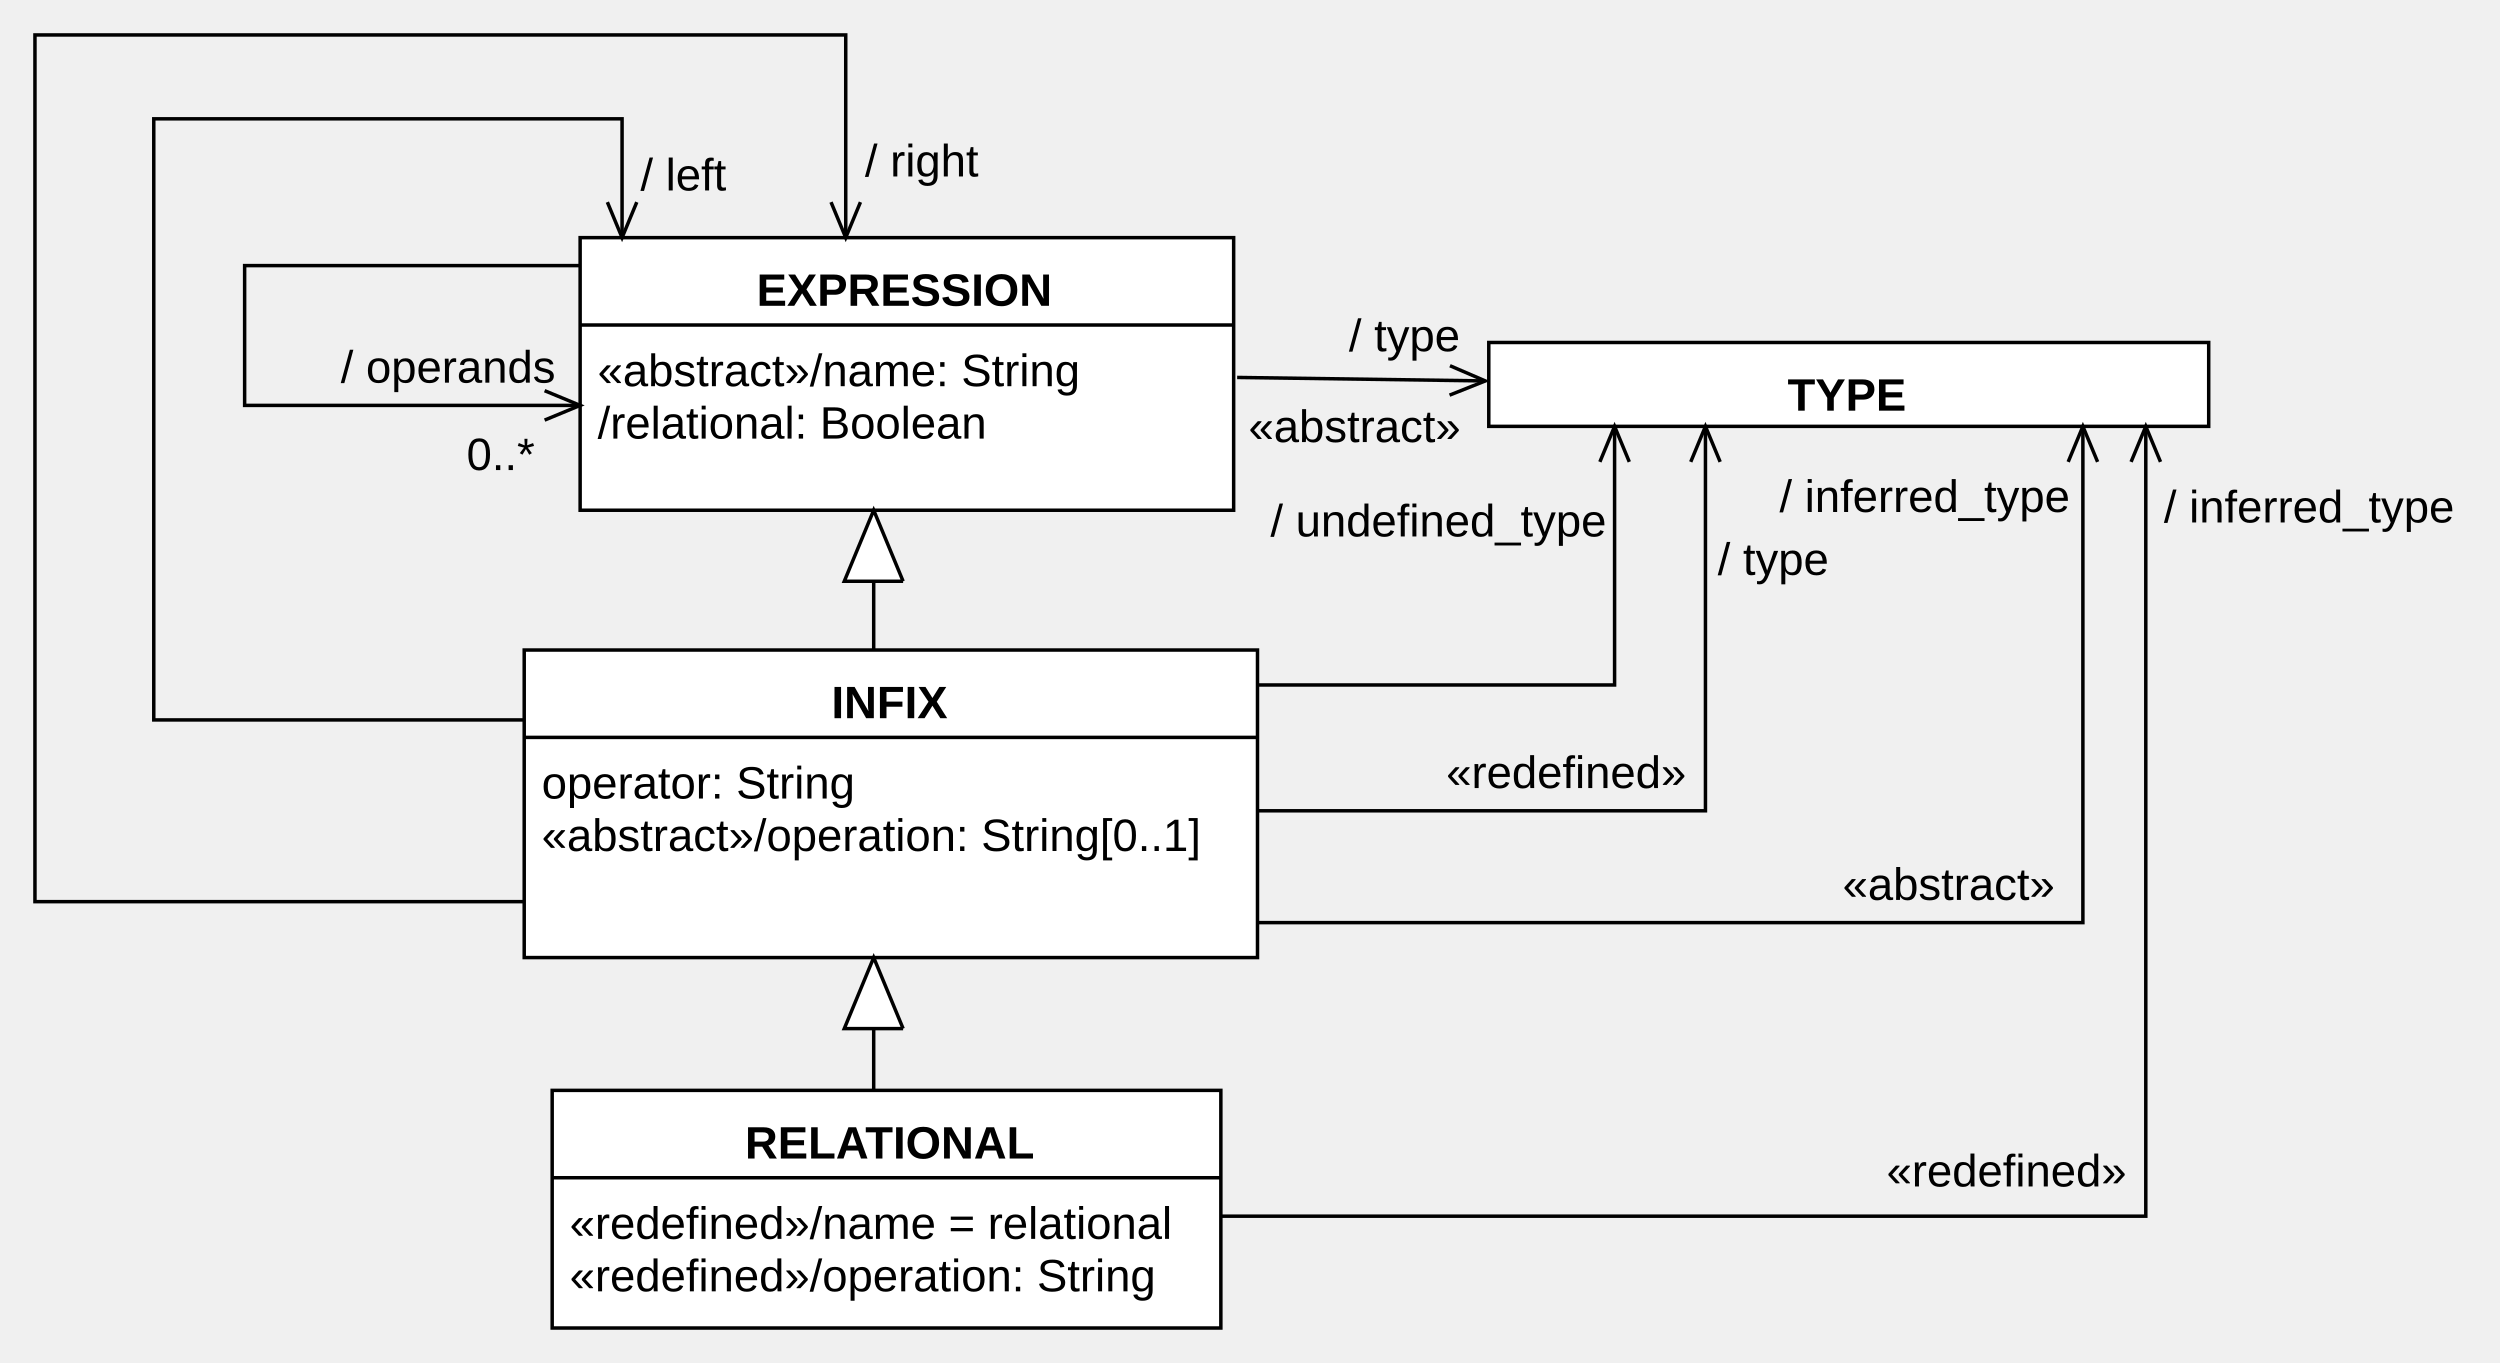
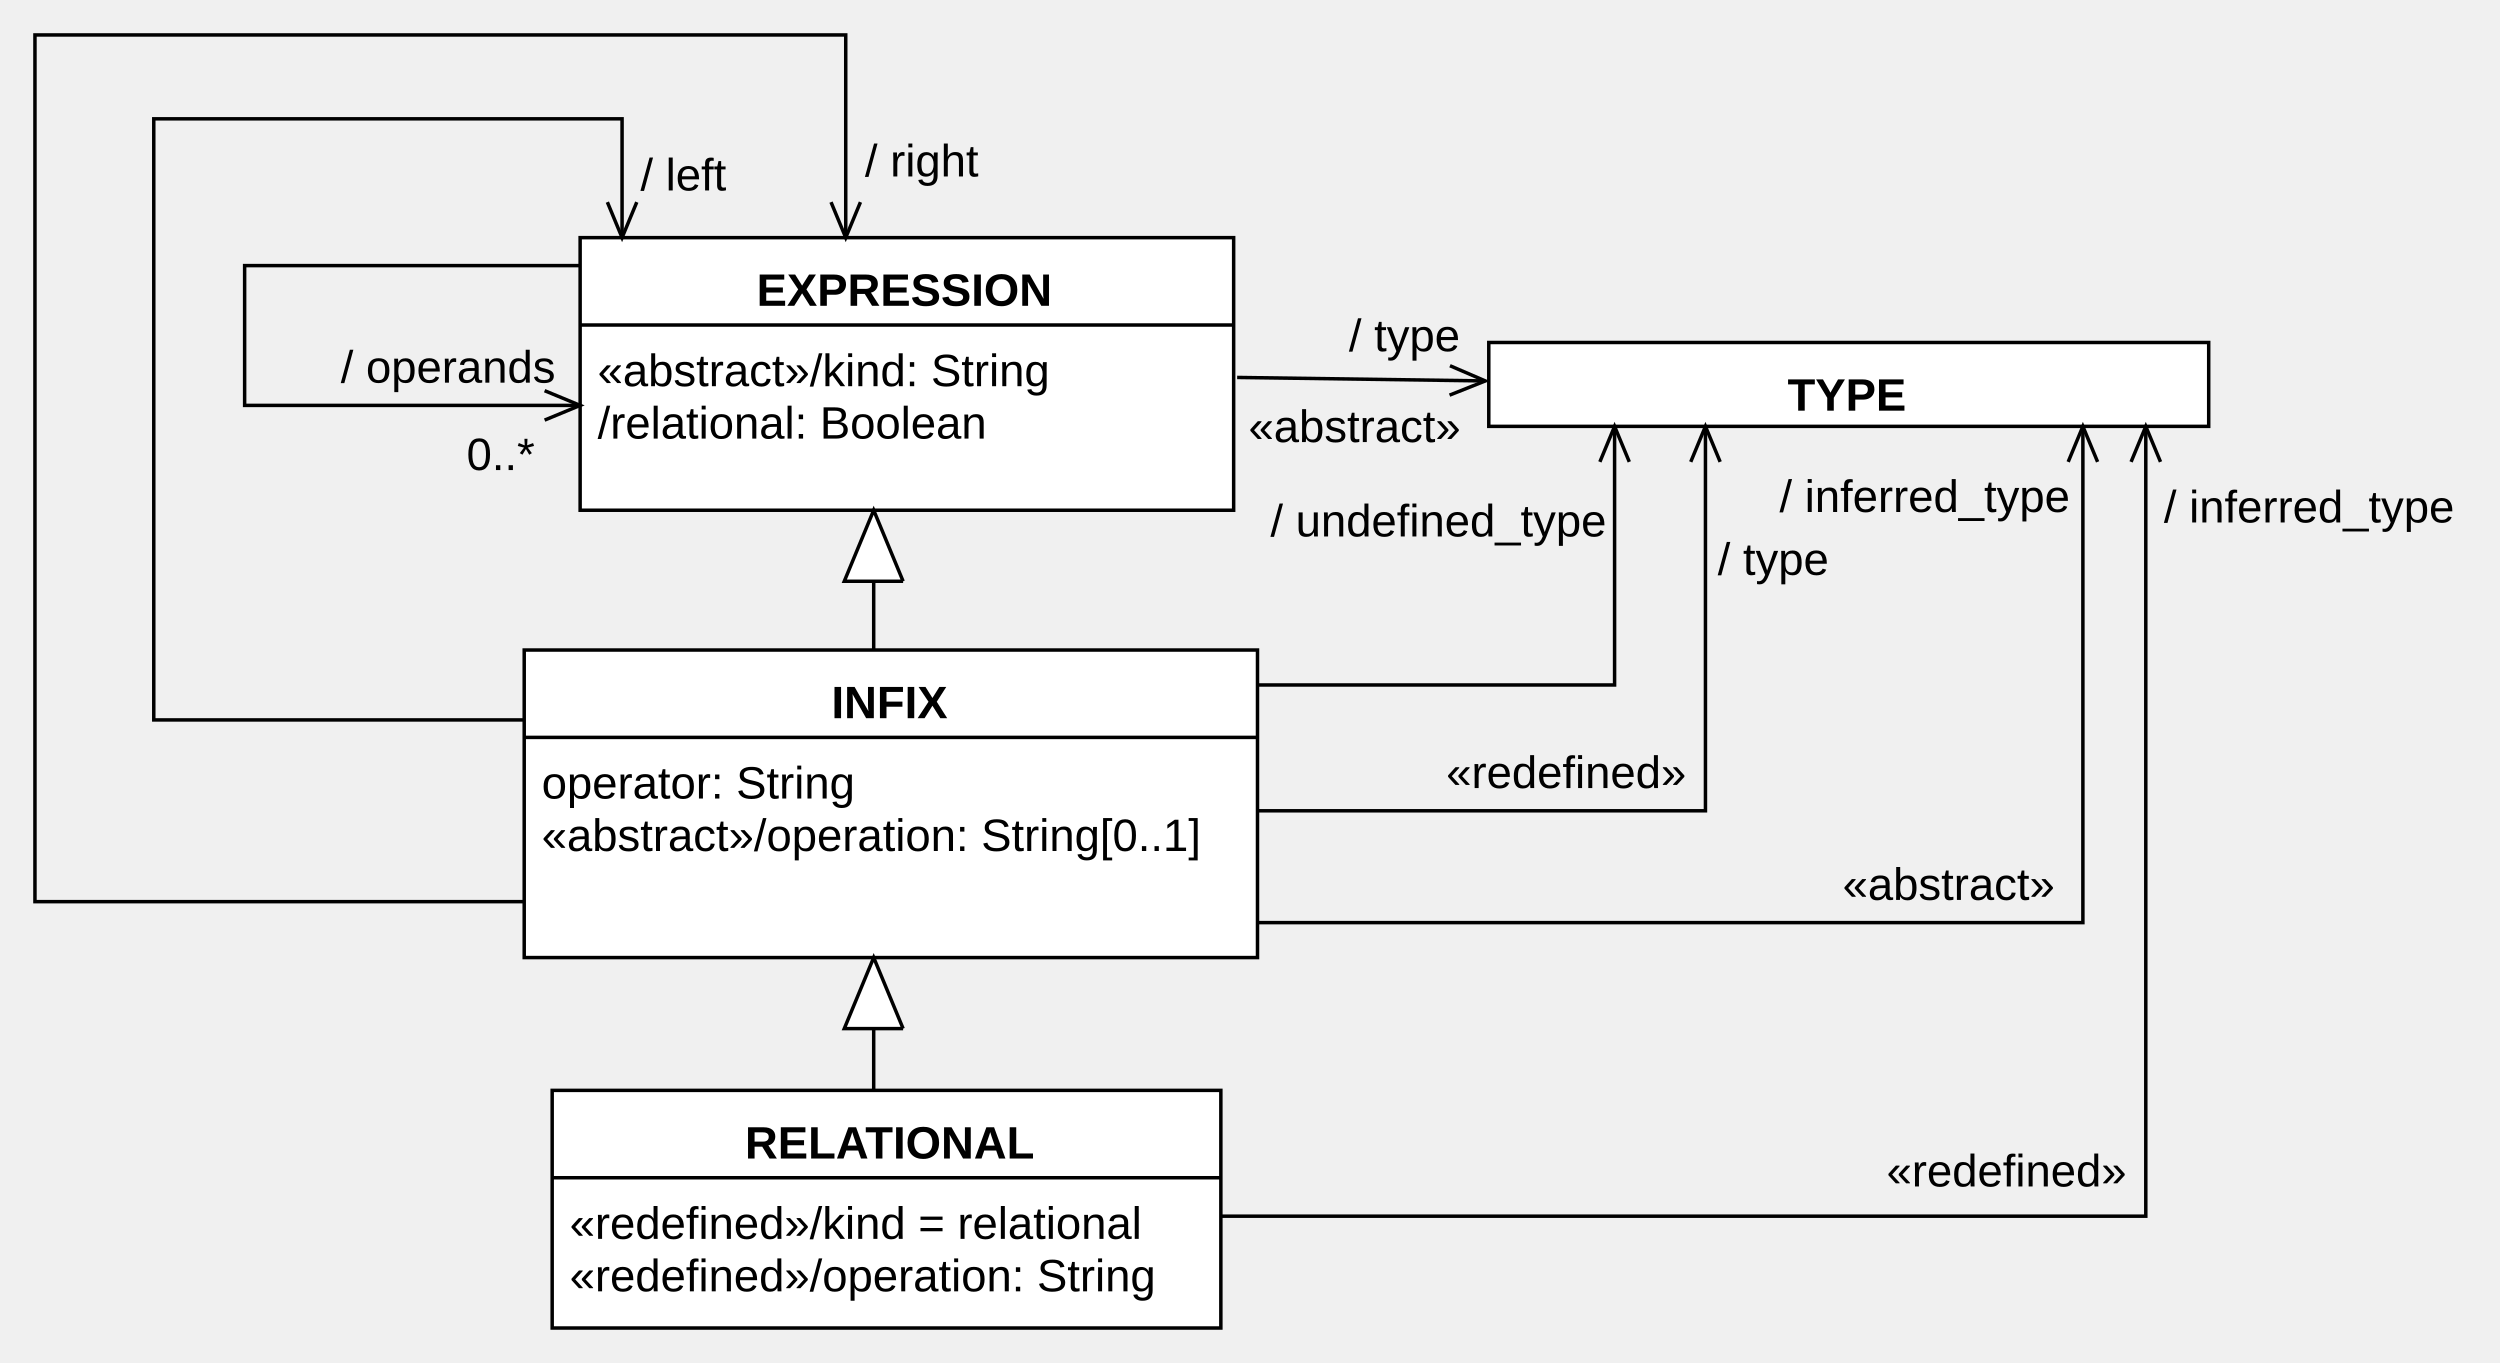
<svg xmlns="http://www.w3.org/2000/svg" version="1.1" width="715.353" height="390">
  <defs />
  <g>
    <g transform="translate(-38,-14) scale(1,1)">
      <rect fill="#ffffff" stroke="none" x="204" y="82" width="187" height="78" />
    </g>
    <g transform="translate(-38,-14) scale(1,1)">
      <path fill="none" stroke="#000000" d="M 204 82 L 391 82 L 391 160 L 204 160 L 204 82 Z Z" stroke-miterlimit="10" />
    </g>
    <g transform="translate(-38,-14) scale(1,1)">
      <path fill="none" stroke="#000000" d="M 204 107 L 391 107" stroke-miterlimit="10" />
    </g>
    <g transform="translate(-38,-14) scale(1,1)">
      <g>
        <path fill="none" stroke="none" />
        <text fill="#000000" stroke="none" font-family="Arial" font-size="13px" font-style="normal" font-weight="bold" text-decoration="none" x="254.5" y="101.5">EXPRESSION</text>
      </g>
    </g>
    <g transform="translate(-38,-14) scale(1,1)">
      <g>
        <path fill="none" stroke="none" />
-         <text fill="#000000" stroke="none" font-family="Arial" font-size="13px" font-style="normal" font-weight="normal" text-decoration="none" x="209" y="124.5">«abstract»/name: String</text>
+         <text fill="#000000" stroke="none" font-family="Arial" font-size="13px" font-style="normal" font-weight="normal" text-decoration="none" x="209" y="124.5">«abstract»/kind: String</text>
      </g>
    </g>
    <g transform="translate(-38,-14) scale(1,1)">
      <g>
        <path fill="none" stroke="none" />
        <text fill="#000000" stroke="none" font-family="Arial" font-size="13px" font-style="normal" font-weight="normal" text-decoration="none" x="209" y="139.5">/relational: Boolean</text>
      </g>
    </g>
    <g transform="translate(-38,-14) scale(1,1)">
      <rect fill="#ffffff" stroke="none" x="464" y="112" width="206" height="24" />
    </g>
    <g transform="translate(-38,-14) scale(1,1)">
      <path fill="none" stroke="#000000" d="M 464 112 L 670 112 L 670 136 L 464 136 L 464 112 Z Z" stroke-miterlimit="10" />
    </g>
    <g transform="translate(-38,-14) scale(1,1)">
      <g>
        <path fill="none" stroke="none" />
        <text fill="#000000" stroke="none" font-family="Arial" font-size="13px" font-style="normal" font-weight="bold" text-decoration="none" x="549.5" y="131.5">TYPE</text>
      </g>
    </g>
    <g transform="translate(-38,-14) scale(1,1)">
      <path fill="none" stroke="#000000" d="M 392 122 L 463 123" stroke-miterlimit="10" />
    </g>
    <g transform="translate(-38,-14) scale(1,1)">
      <path fill="none" stroke="#000000" d="M 452.779 127.066 L 463 123 L 452.898 118.648" stroke-miterlimit="10" />
    </g>
    <g transform="translate(-38,-14) scale(1,1)">
      <g>
        <path fill="none" stroke="none" />
        <text fill="#000000" stroke="none" font-family="Arial" font-size="13px" font-style="normal" font-weight="normal" text-decoration="none" x="395.246" y="140.5">«abstract»</text>
      </g>
    </g>
    <g transform="translate(-38,-14) scale(1,1)">
      <g>
        <path fill="none" stroke="none" />
        <text fill="#000000" stroke="none" font-family="Arial" font-size="13px" font-style="normal" font-weight="normal" text-decoration="none" x="423.97" y="114.5">/ type</text>
      </g>
    </g>
    <g transform="translate(-38,-14) scale(1,1)">
      <path fill="none" stroke="#000000" d="M 204 90 L 108 90 L 108 130 L 204 130" stroke-miterlimit="10" />
    </g>
    <g transform="translate(-38,-14) scale(1,1)">
      <path fill="none" stroke="#000000" d="M 193.837 134.21 L 204 130 L 193.837 125.79" stroke-miterlimit="10" />
    </g>
    <g transform="translate(-38,-14) scale(1,1)">
      <g>
        <path fill="none" stroke="none" />
        <text fill="#000000" stroke="none" font-family="Arial" font-size="13px" font-style="normal" font-weight="normal" text-decoration="none" x="135.5" y="123.5">/ operands</text>
      </g>
    </g>
    <g transform="translate(-38,-14) scale(1,1)">
      <g>
        <path fill="none" stroke="none" />
        <text fill="#000000" stroke="none" font-family="Arial" font-size="13px" font-style="normal" font-weight="normal" text-decoration="none" x="171.5" y="148.5">0..*</text>
      </g>
    </g>
    <g transform="translate(-38,-14) scale(1,1)">
      <rect fill="#ffffff" stroke="none" x="188" y="200" width="209.821" height="88" />
    </g>
    <g transform="translate(-38,-14) scale(1,1)">
      <path fill="none" stroke="#000000" d="M 188 200 L 397.821 200 L 397.821 288 L 188 288 L 188 200 Z Z" stroke-miterlimit="10" />
    </g>
    <g transform="translate(-38,-14) scale(1,1)">
      <path fill="none" stroke="#000000" d="M 188 225 L 397.821 225" stroke-miterlimit="10" />
    </g>
    <g transform="translate(-38,-14) scale(1,1)">
      <g>
        <path fill="none" stroke="none" />
        <text fill="#000000" stroke="none" font-family="Arial" font-size="13px" font-style="normal" font-weight="bold" text-decoration="none" x="275.91" y="219.5">INFIX</text>
      </g>
    </g>
    <g transform="translate(-38,-14) scale(1,1)">
      <g>
        <path fill="none" stroke="none" />
        <text fill="#000000" stroke="none" font-family="Arial" font-size="13px" font-style="normal" font-weight="normal" text-decoration="none" x="193" y="242.5">operator: String</text>
      </g>
    </g>
    <g transform="translate(-38,-14) scale(1,1)">
      <g>
        <path fill="none" stroke="none" />
        <text fill="#000000" stroke="none" font-family="Arial" font-size="13px" font-style="normal" font-weight="normal" text-decoration="none" x="193" y="257.5">«abstract»/operation: String[0..1]</text>
      </g>
    </g>
    <g transform="translate(-38,-14) scale(1,1)">
      <path fill="none" stroke="#000000" d="M 288 200 L 288 160" stroke-miterlimit="10" />
    </g>
    <g transform="translate(-38,-14) scale(1,1)">
      <path fill="#FFFFFF" stroke="none" d="M 296.419 180.325 L 288 160 L 279.581 180.325" />
    </g>
    <g transform="translate(-38,-14) scale(1,1)">
      <path fill="none" stroke="#000000" d="M 296.419 180.325 L 288 160 L 279.581 180.325 L 296.419 180.325" stroke-miterlimit="10" />
    </g>
    <g transform="translate(-38,-14) scale(1,1)">
      <path fill="none" stroke="#000000" d="M 387 362 L 652 362 L 652 136" stroke-miterlimit="10" />
    </g>
    <g transform="translate(-38,-14) scale(1,1)">
      <path fill="none" stroke="#000000" d="M 656.21 146.163 L 652 136 L 647.79 146.163" stroke-miterlimit="10" />
    </g>
    <g transform="translate(-38,-14) scale(1,1)">
      <g>
        <path fill="none" stroke="none" />
        <text fill="#000000" stroke="none" font-family="Arial" font-size="13px" font-style="normal" font-weight="normal" text-decoration="none" x="577.82" y="353.5">«redefined»</text>
      </g>
    </g>
    <g transform="translate(-38,-14) scale(1,1)">
      <g>
        <path fill="none" stroke="none" />
        <text fill="#000000" stroke="none" font-family="Arial" font-size="13px" font-style="normal" font-weight="normal" text-decoration="none" x="657.176" y="163.5">/ inferred_type</text>
      </g>
    </g>
    <g transform="translate(-38,-14) scale(1,1)">
      <path fill="none" stroke="#000000" d="M 188 220 L 82 220 L 82 48 L 216 48 L 216 82" stroke-miterlimit="10" />
    </g>
    <g transform="translate(-38,-14) scale(1,1)">
      <path fill="none" stroke="#000000" d="M 211.79 71.837 L 216 82 L 220.21 71.837" stroke-miterlimit="10" />
    </g>
    <g transform="translate(-38,-14) scale(1,1)">
      <g>
        <path fill="none" stroke="none" />
        <text fill="#000000" stroke="none" font-family="Arial" font-size="13px" font-style="normal" font-weight="normal" text-decoration="none" x="221.252" y="68.5">/ left</text>
      </g>
    </g>
    <g transform="translate(-38,-14) scale(1,1)">
      <path fill="none" stroke="#000000" d="M 188 272 L 48 272 L 48 24 L 280 24 L 280 82" stroke-miterlimit="10" />
    </g>
    <g transform="translate(-38,-14) scale(1,1)">
      <path fill="none" stroke="#000000" d="M 275.79 71.837 L 280 82 L 284.21 71.837" stroke-miterlimit="10" />
    </g>
    <g transform="translate(-38,-14) scale(1,1)">
      <g>
        <path fill="none" stroke="none" />
        <text fill="#000000" stroke="none" font-family="Arial" font-size="13px" font-style="normal" font-weight="normal" text-decoration="none" x="285.488" y="64.5">/ right</text>
      </g>
    </g>
    <g transform="translate(-38,-14) scale(1,1)">
      <rect fill="#ffffff" stroke="none" x="196" y="326" width="191.336" height="68" />
    </g>
    <g transform="translate(-38,-14) scale(1,1)">
      <path fill="none" stroke="#000000" d="M 196 326 L 387.336 326 L 387.336 394 L 196 394 L 196 326 Z Z" stroke-miterlimit="10" />
    </g>
    <g transform="translate(-38,-14) scale(1,1)">
      <path fill="none" stroke="#000000" d="M 196 351 L 387.336 351" stroke-miterlimit="10" />
    </g>
    <g transform="translate(-38,-14) scale(1,1)">
      <g>
        <path fill="none" stroke="none" />
        <text fill="#000000" stroke="none" font-family="Arial" font-size="13px" font-style="normal" font-weight="bold" text-decoration="none" x="251.168" y="345.5">RELATIONAL</text>
      </g>
    </g>
    <g transform="translate(-38,-14) scale(1,1)">
      <g>
        <path fill="none" stroke="none" />
-         <text fill="#000000" stroke="none" font-family="Arial" font-size="13px" font-style="normal" font-weight="normal" text-decoration="none" x="201" y="368.5">«redefined»/name = relational</text>
+         <text fill="#000000" stroke="none" font-family="Arial" font-size="13px" font-style="normal" font-weight="normal" text-decoration="none" x="201" y="368.5">«redefined»/kind = relational</text>
      </g>
    </g>
    <g transform="translate(-38,-14) scale(1,1)">
      <g>
        <path fill="none" stroke="none" />
        <text fill="#000000" stroke="none" font-family="Arial" font-size="13px" font-style="normal" font-weight="normal" text-decoration="none" x="201" y="383.5">«redefined»/operation: String</text>
      </g>
    </g>
    <g transform="translate(-38,-14) scale(1,1)">
      <path fill="none" stroke="#000000" d="M 398 210 L 500 210 L 500 136" stroke-miterlimit="10" />
    </g>
    <g transform="translate(-38,-14) scale(1,1)">
      <path fill="none" stroke="#000000" d="M 504.21 146.163 L 500 136 L 495.79 146.163" stroke-miterlimit="10" />
    </g>
    <g transform="translate(-38,-14) scale(1,1)">
      <g>
        <path fill="none" stroke="none" />
        <text fill="#000000" stroke="none" font-family="Arial" font-size="13px" font-style="normal" font-weight="normal" text-decoration="none" x="401.516" y="167.5">/ undefined_type</text>
      </g>
    </g>
    <g transform="translate(-38,-14) scale(1,1)">
      <path fill="none" stroke="#000000" d="M 288 326 L 288 288" stroke-miterlimit="10" />
    </g>
    <g transform="translate(-38,-14) scale(1,1)">
      <path fill="#FFFFFF" stroke="none" d="M 296.419 308.325 L 288 288 L 279.581 308.325" />
    </g>
    <g transform="translate(-38,-14) scale(1,1)">
      <path fill="none" stroke="#000000" d="M 296.419 308.325 L 288 288 L 279.581 308.325 L 296.419 308.325" stroke-miterlimit="10" />
    </g>
    <g transform="translate(-38,-14) scale(1,1)">
      <path fill="none" stroke="#000000" d="M 398 246 L 526 246 L 526 136" stroke-miterlimit="10" />
    </g>
    <g transform="translate(-38,-14) scale(1,1)">
      <path fill="none" stroke="#000000" d="M 530.21 146.163 L 526 136 L 521.79 146.163" stroke-miterlimit="10" />
    </g>
    <g transform="translate(-38,-14) scale(1,1)">
      <g>
        <path fill="none" stroke="none" />
        <text fill="#000000" stroke="none" font-family="Arial" font-size="13px" font-style="normal" font-weight="normal" text-decoration="none" x="451.82" y="239.5">«redefined»</text>
      </g>
    </g>
    <g transform="translate(-38,-14) scale(1,1)">
      <g>
        <path fill="none" stroke="none" />
        <text fill="#000000" stroke="none" font-family="Arial" font-size="13px" font-style="normal" font-weight="normal" text-decoration="none" x="529.5" y="178.5">/ type</text>
      </g>
    </g>
    <g transform="translate(-38,-14) scale(1,1)">
      <path fill="none" stroke="#000000" d="M 398 278 L 634 278 L 634 136" stroke-miterlimit="10" />
    </g>
    <g transform="translate(-38,-14) scale(1,1)">
      <path fill="none" stroke="#000000" d="M 638.21 146.163 L 634 136 L 629.79 146.163" stroke-miterlimit="10" />
    </g>
    <g transform="translate(-38,-14) scale(1,1)">
      <g>
        <path fill="none" stroke="none" />
        <text fill="#000000" stroke="none" font-family="Arial" font-size="13px" font-style="normal" font-weight="normal" text-decoration="none" x="565.246" y="271.5">«abstract»</text>
      </g>
    </g>
    <g transform="translate(-38,-14) scale(1,1)">
      <g>
        <path fill="none" stroke="none" />
        <text fill="#000000" stroke="none" font-family="Arial" font-size="13px" font-style="normal" font-weight="normal" text-decoration="none" x="547.176" y="160.5">/ inferred_type</text>
      </g>
    </g>
  </g>
</svg>
